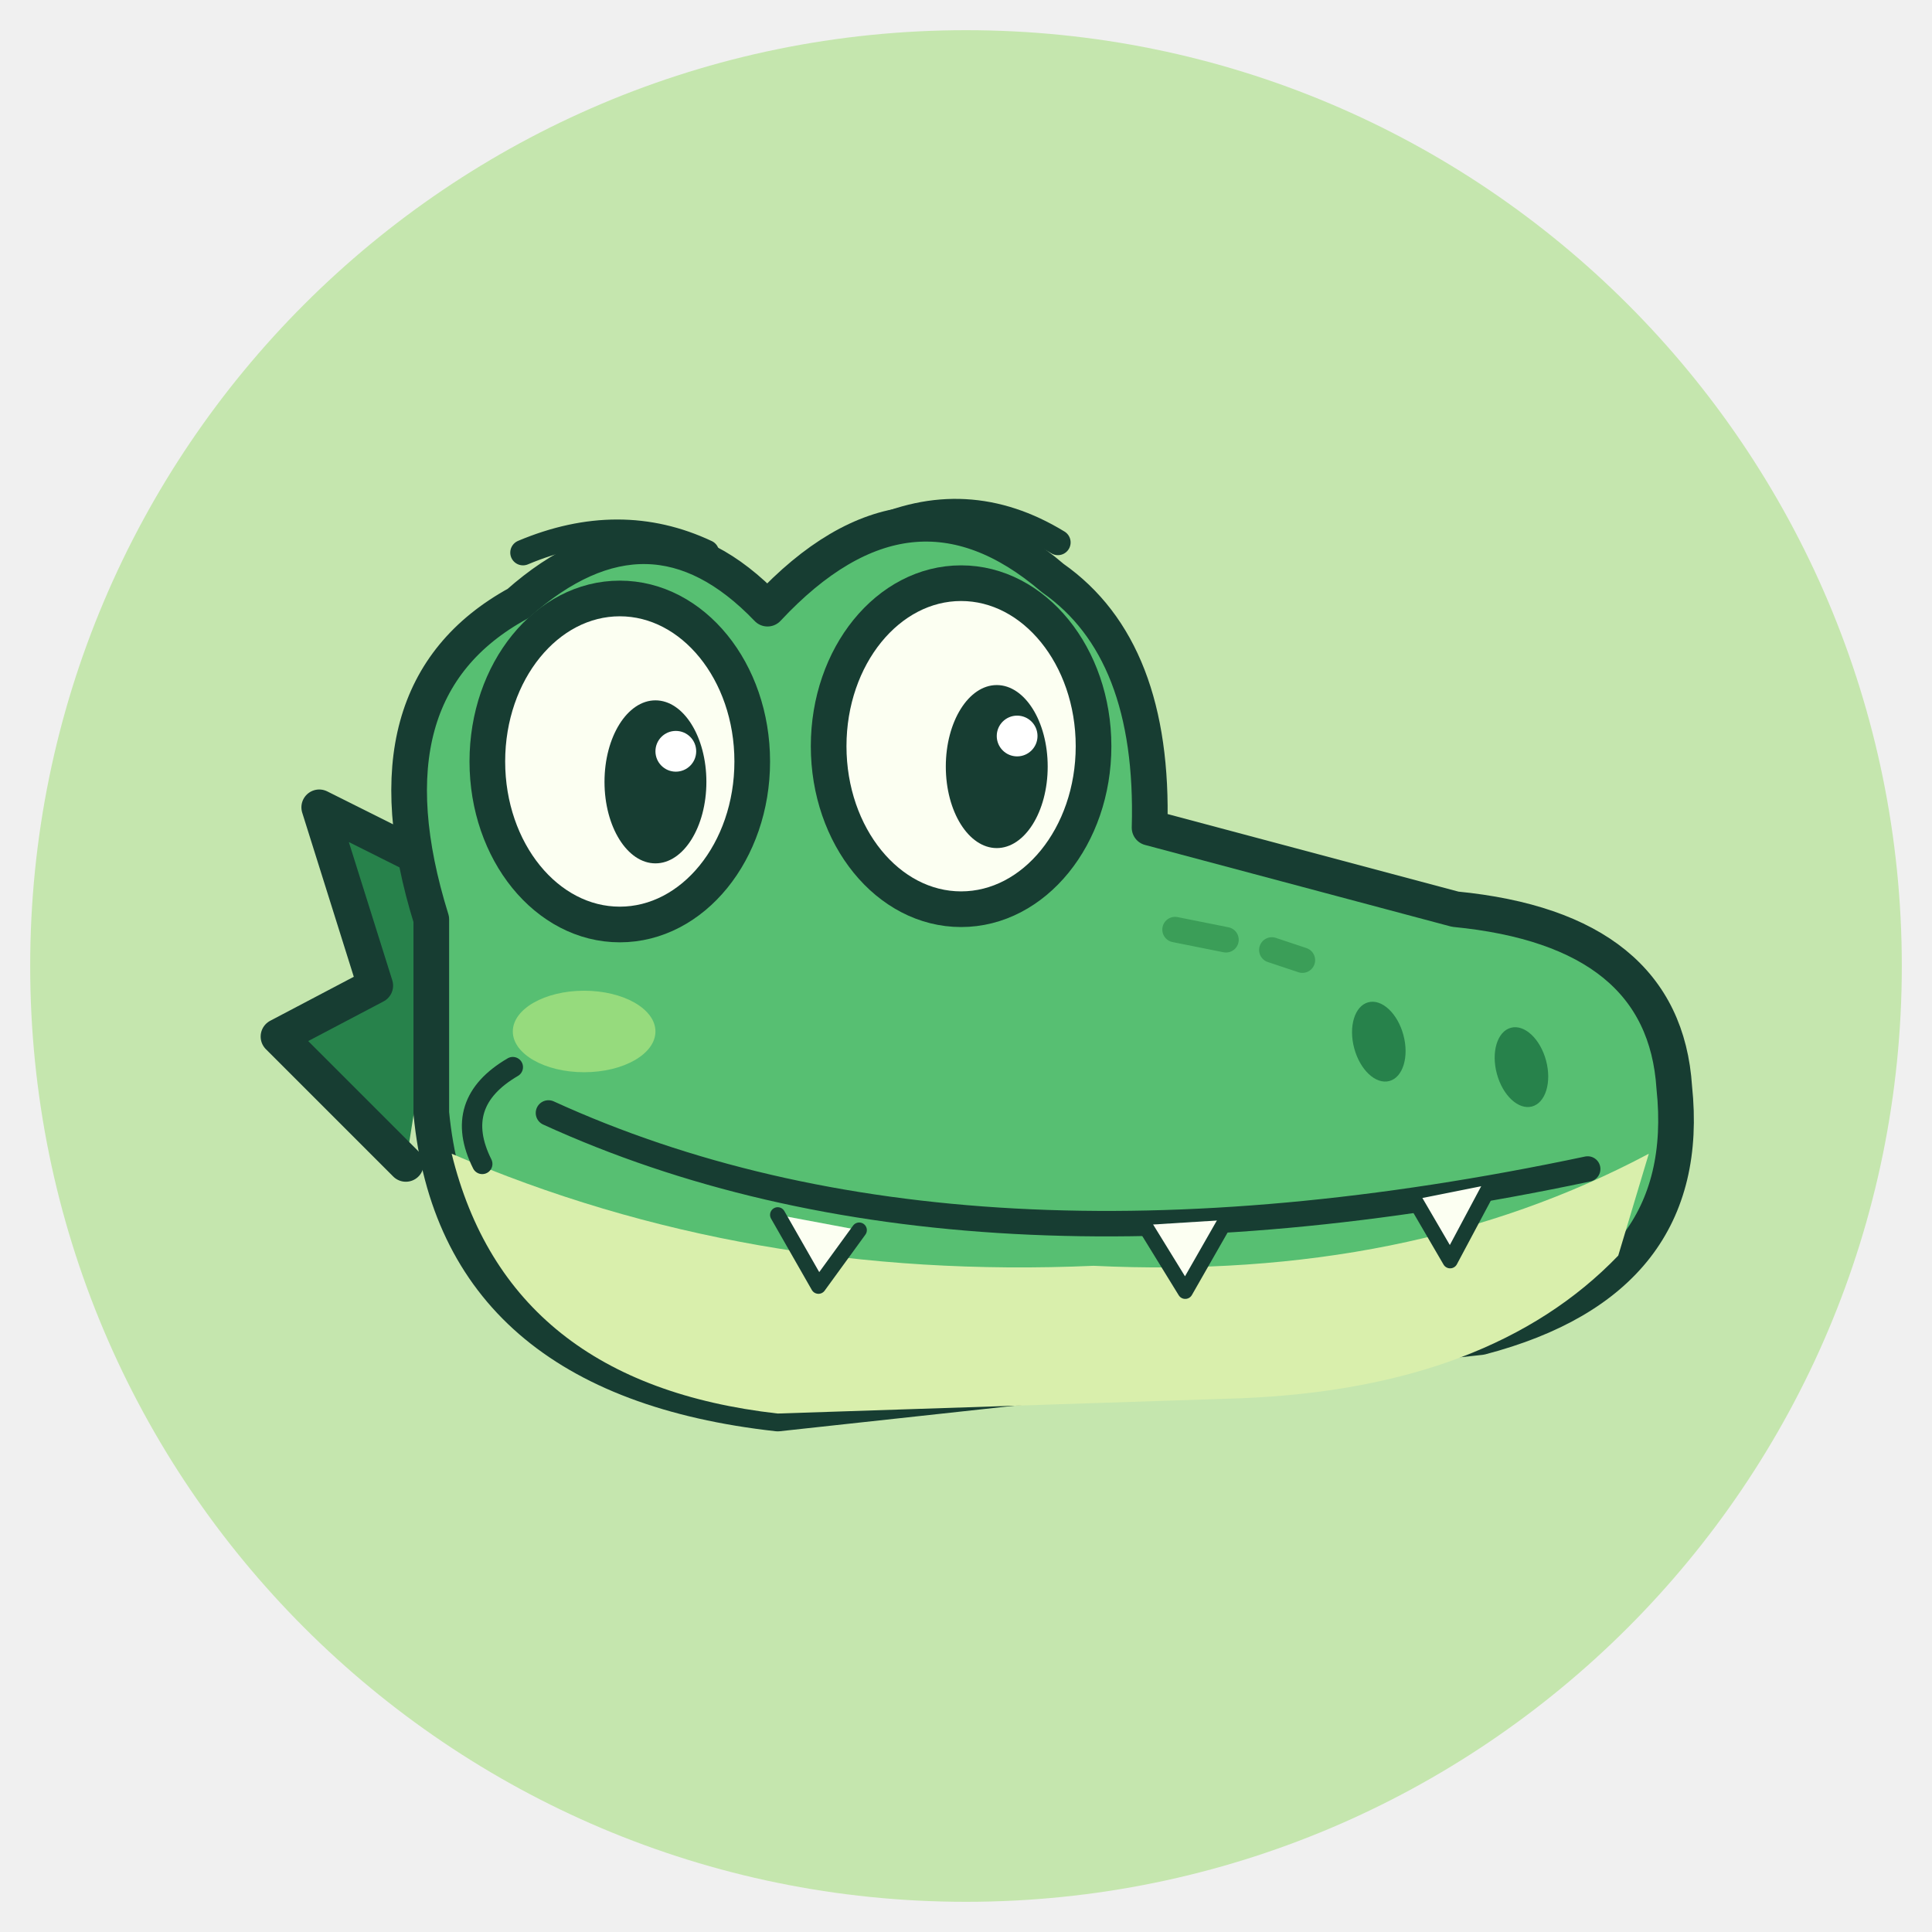
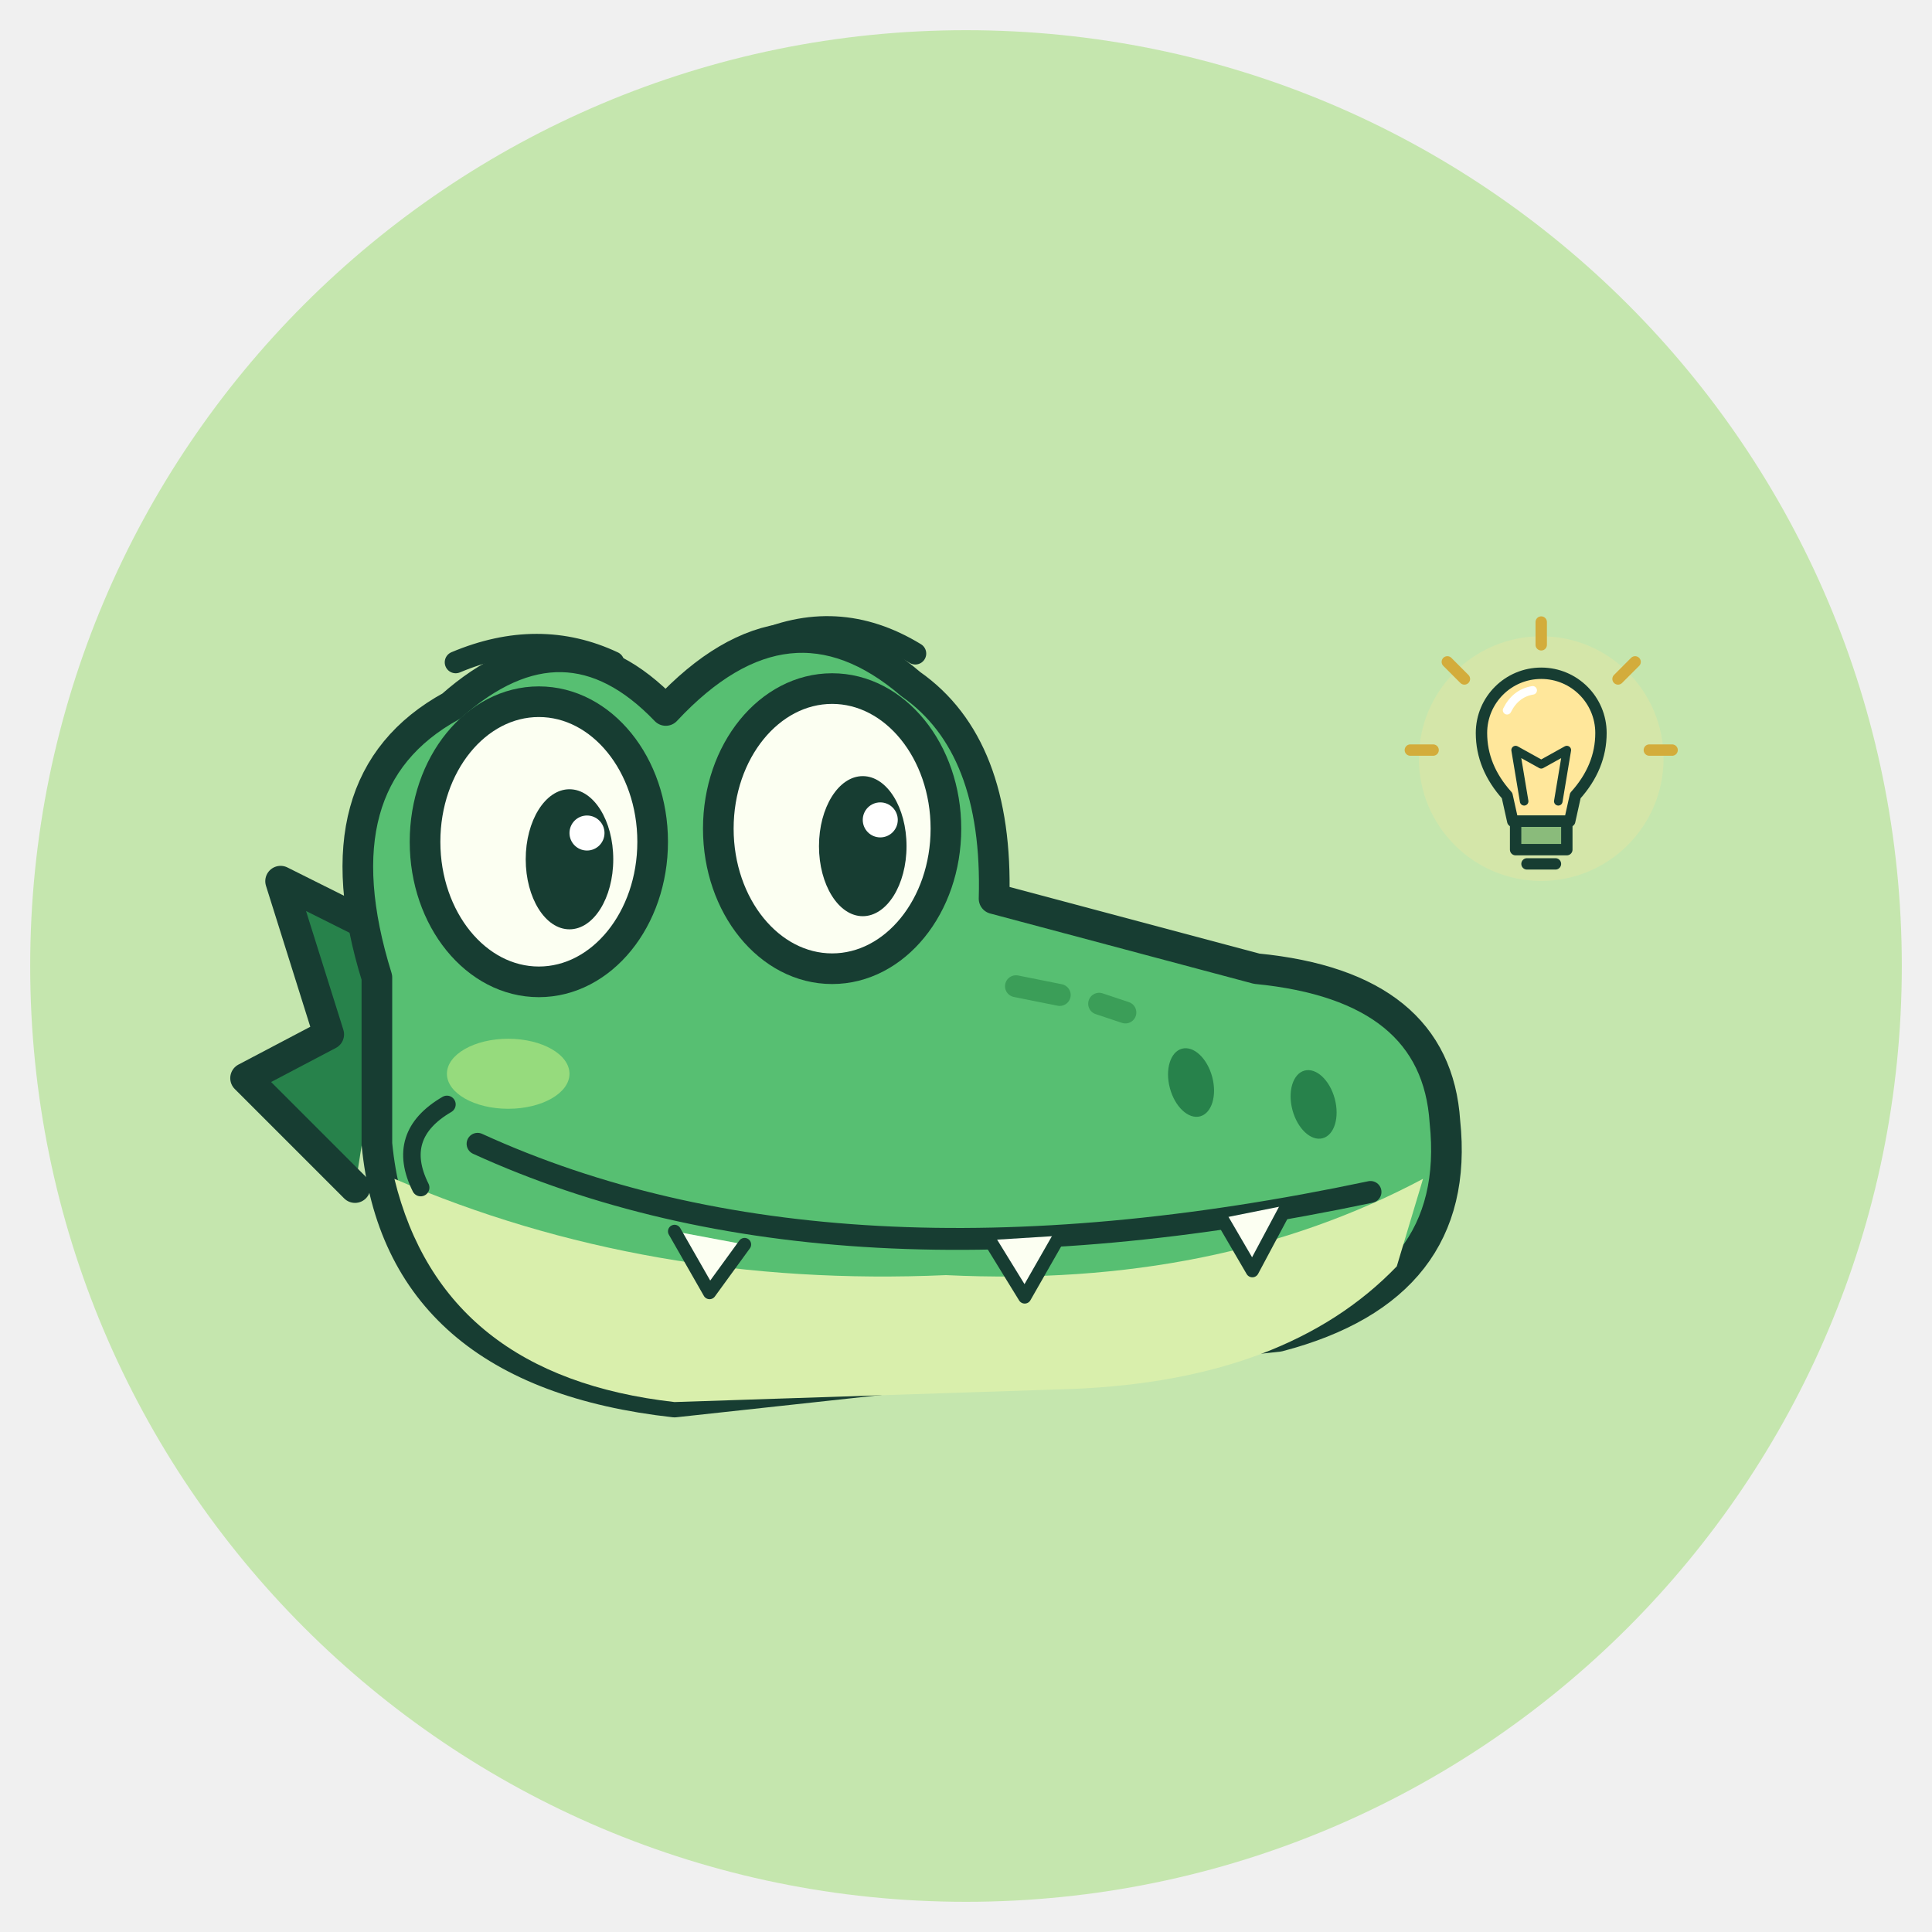
<svg xmlns="http://www.w3.org/2000/svg" width="512" height="512" viewBox="0 0 512 512" role="img" aria-labelledby="title">
  <defs>
+     <style>
+       @keyframes svet-toggle {
+         0%,
+         42%,
+         100% {
+           transform: translateY(0);
+         }
+         50%,
+         92% {
+           transform: translateY(12px);
+         }
+       }
+       @keyframes svet-light {
+         0%,
+         42%,
+         100% {
+           opacity: 1;
+         }
+         50%,
+         92% {
+           opacity: 0;
+         }
+       }
+       @keyframes svet-bulb {
+         0%,
+         42%,
+         100% {
+           fill: #ffe79b;
+         }
+         50%,
+         92% {
+           fill: #dde5dd;
+         }
+       }
+       .svet-toggle {
+         animation: svet-toggle 4s ease-in-out infinite;
+       }
+       .svet-light {
+         animation: svet-light 4s ease-in-out infinite;
+       }
+       .svet-bulb {
+         animation: svet-bulb 4s ease-in-out infinite;
+       }
+       @media (prefers-reduced-motion: reduce) {
+         .svet-toggle,
+         .svet-light,
+         .svet-bulb {
+           animation: none;
+         }
+       }
+     </style>
+     <g id="light-bulb" stroke="#173D32" stroke-width="4" stroke-linecap="round" stroke-linejoin="round">
+       <g class="svet-light">
+         <circle r="43" fill="#FFE79B" opacity=".25" stroke="none" />
+         <path d="M0-48V-40M-33-34L-27-28M-46-3H-38M33-34L27-28M46-3H38" fill="none" stroke="#D3AC3B" />
+       </g>
+       <path class="svet-bulb" d="M-21-9A21 21 0 1 1 21-9Q21 3 12 13L10 22H-10L-12 13Q-21 3-21-9Z" fill="#FFE79B" />
+       <path d="M-9 22H9V32H-9ZM-5 37H5" fill="#8ABB7B" />
+       <path d="M-6 15L-9-3L0 2L9-3L6 15" fill="none" stroke-width="3" />
+       <path d="M-12-17Q-9-23-3-24" fill="none" stroke="#FFF" stroke-width="3" />
+     </g>
    <g id="croc-head" stroke="#173D32" stroke-width="7" stroke-linecap="round" stroke-linejoin="round">
      <path d="M-78-90L-104-103L-93-68L-112-58L-87-33" fill="#27824B" />
      <path d="M-82-81Q-96-126-65-143Q-39-166-16-142Q12-172 40-148Q60-134 59-99L119-83Q160-79 162-48Q166-10 124 1L-14 16Q-77 9-82-43Z" fill="#57BF72" />
      <path d="M-78-35Q-20-10 48-13Q110-10 157-35L151-15Q126 11 77 13L-14 16Q-67 10-78-35Z" fill="#D9EFAC" stroke="none" />
      <ellipse cx="-45" cy="-112" rx="26" ry="32" fill="#FCFFF2" />
      <ellipse cx="22" cy="-115" rx="26" ry="32" fill="#FCFFF2" />
      <ellipse cx="-38" cy="-108" rx="10" ry="16" fill="#173D32" stroke="none" />
      <ellipse cx="29" cy="-111" rx="10" ry="16" fill="#173D32" stroke="none" />
      <circle cx="-34" cy="-114" r="4" fill="#FFF" stroke="none" />
      <circle cx="33" cy="-117" r="4" fill="#FFF" stroke="none" />
      <path d="M-64-153Q-45-161-28-153M4-157Q23-166 41-155" fill="none" stroke-width="5" />
      <ellipse cx="104" cy="-57" rx="5" ry="8" fill="#27824B" stroke="none" transform="rotate(-15 104 -57)" />
      <ellipse cx="132" cy="-52" rx="5" ry="8" fill="#27824B" stroke="none" transform="rotate(-15 132 -52)" />
      <path d="M-59-43Q22-6 145-32" fill="none" stroke-width="5" />
      <path d="M-14-23L-6-9L2-20M58-21L66-8L74-22M111-26L118-14L126-29" fill="#FCFFF2" stroke-width="3" />
      <path d="M-66-52Q-78-45-72-33" fill="none" stroke-width="4" />
      <ellipse cx="-52" cy="-59" rx="14" ry="8" fill="#96DB7D" stroke="none" />
      <path d="M64-79L74-77M83-75L89-73" fill="none" stroke="#3B9E58" stroke-width="5" />
    </g>
+     <g id="croc-icon">
+       <use href="#croc-head" />
+       <use href="#light-bulb" transform="translate(184 -131) scale(.65)" />
+     </g>
    <g id="crocodile" stroke="#173D32" stroke-width="7" stroke-linecap="round" stroke-linejoin="round">
      <path d="M47 164C123 209 215 204 226 141C234 108 208 80 185 82C205 105 190 139 163 143L87 130Z" fill="#57BF72" />
      <path d="M107 183L115 156L135 173L151 147L169 162L181 137L198 145L204 121L224 126" fill="#27824B" stroke-width="4" />
      <path d="M-69 27L-92 41L-77 59L-98 77L-79 96L-96 117L-75 135" fill="#27824B" />
      <path d="M-57-2Q-85 28-83 99Q-84 166-47 203L-44 236H-8L0 205L10 236H49L53 201Q88 169 87 101Q88 25 58 7Q10-20-57-2Z" fill="#57BF72" />
      <path d="M-28 15Q4-1 35 21Q59 70 48 137Q43 187 3 197Q-39 186-44 139Q-55 71-28 15Z" fill="#D9EFAC" stroke-width="5" />
      <path d="M-29 54H37M-37 84H45M-39 115H46M-34 146H38M-22 174H25" fill="none" stroke="#ACD382" stroke-width="4" />
      <path d="M-46 228Q-78 231-80 246Q-80 258-48 257H-9V239M49 228Q81 231 83 246Q83 258 51 257H10V239" fill="#57BF72" />
      <path d="M-61 248V255M-43 248V256M42 248V256M60 248V255" fill="none" stroke="#D9EFAC" stroke-width="4" />
      <path d="M-62 7Q0 41 63 13L58 34Q7 64-61 28Z" fill="#27824B" stroke-width="5" />
      <path d="M15 39L39 66L30 35Z" fill="#27824B" stroke-width="5" />
-       <rect x="-136" y="78" width="86" height="109" rx="10" fill="#F6FFE9" />
-       <rect x="-112" y="69" width="39" height="17" rx="5" fill="#27824B" stroke-width="5" />
-       <path d="M-118 107H-68M-118 125H-83M-116 152L-105 163L-78 140" fill="none" stroke="#27824B" stroke-width="5" />
      <path d="M-67 58Q-105 69-100 116Q-88 132-71 116L-49 90" fill="#57BF72" />
-       <path d="M74 58Q117 66 117 106L92 123L61 91" fill="#57BF72" />
-       <path d="M140 123L172 156" fill="none" stroke="#27824B" stroke-width="16" />
-       <circle cx="118" cy="99" r="37" fill="#D6F8DC" fill-opacity=".92" />
-       <path d="M101 99L112 110L137 84" fill="none" stroke="#27824B" stroke-width="7" />
-       <path d="M101 76Q113 68 125 73" fill="none" stroke="#FFF" stroke-width="5" />
+       <path d="M-88 103L-76 108M-90 112L-79 116" fill="none" stroke-width="3" />
+       <path d="M203 27V-76" fill="none" stroke="#27824B" stroke-width="4" />
+       <use href="#light-bulb" transform="translate(203 -115)" />
+       <rect x="169" y="27" width="68" height="112" rx="10" fill="#F6FFE9" stroke-width="5" />
+       <circle cx="203" cy="38" r="2" fill="#173D32" stroke="none" />
+       <circle cx="203" cy="128" r="2" fill="#173D32" stroke="none" />
+       <rect x="187" y="55" width="32" height="60" rx="6" fill="#C5E6AE" stroke-width="3" />
+       <g class="svet-toggle">
+         <rect x="192" y="60" width="22" height="36" rx="4" fill="#FFF" stroke-width="3" />
+         <path d="M198 69H208" fill="none" stroke="#27824B" stroke-width="3" />
+       </g>
+       <path d="M74 58Q107 54 135 83L181 85L184 108L126 108L93 123L61 91" fill="#57BF72" />
+       <g class="svet-toggle">
+         <path d="M174 86Q184 76 196 80L207 83Q216 87 210 94L203 98Q213 102 204 110L184 111Q172 106 174 86Z" fill="#57BF72" stroke-width="5" />
+         <path d="M190 92L203 96M186 101L199 105" fill="none" stroke-width="3" />
+       </g>
      <use href="#croc-head" />
    </g>
  </defs>
  <circle cx="256" cy="256" r="248" fill="#C5E6AE" />
-   <use href="#croc-head" transform="translate(225 353) scale(1.35)" />
+   <use href="#croc-icon" transform="translate(195 353) scale(1.16)" />
</svg>
